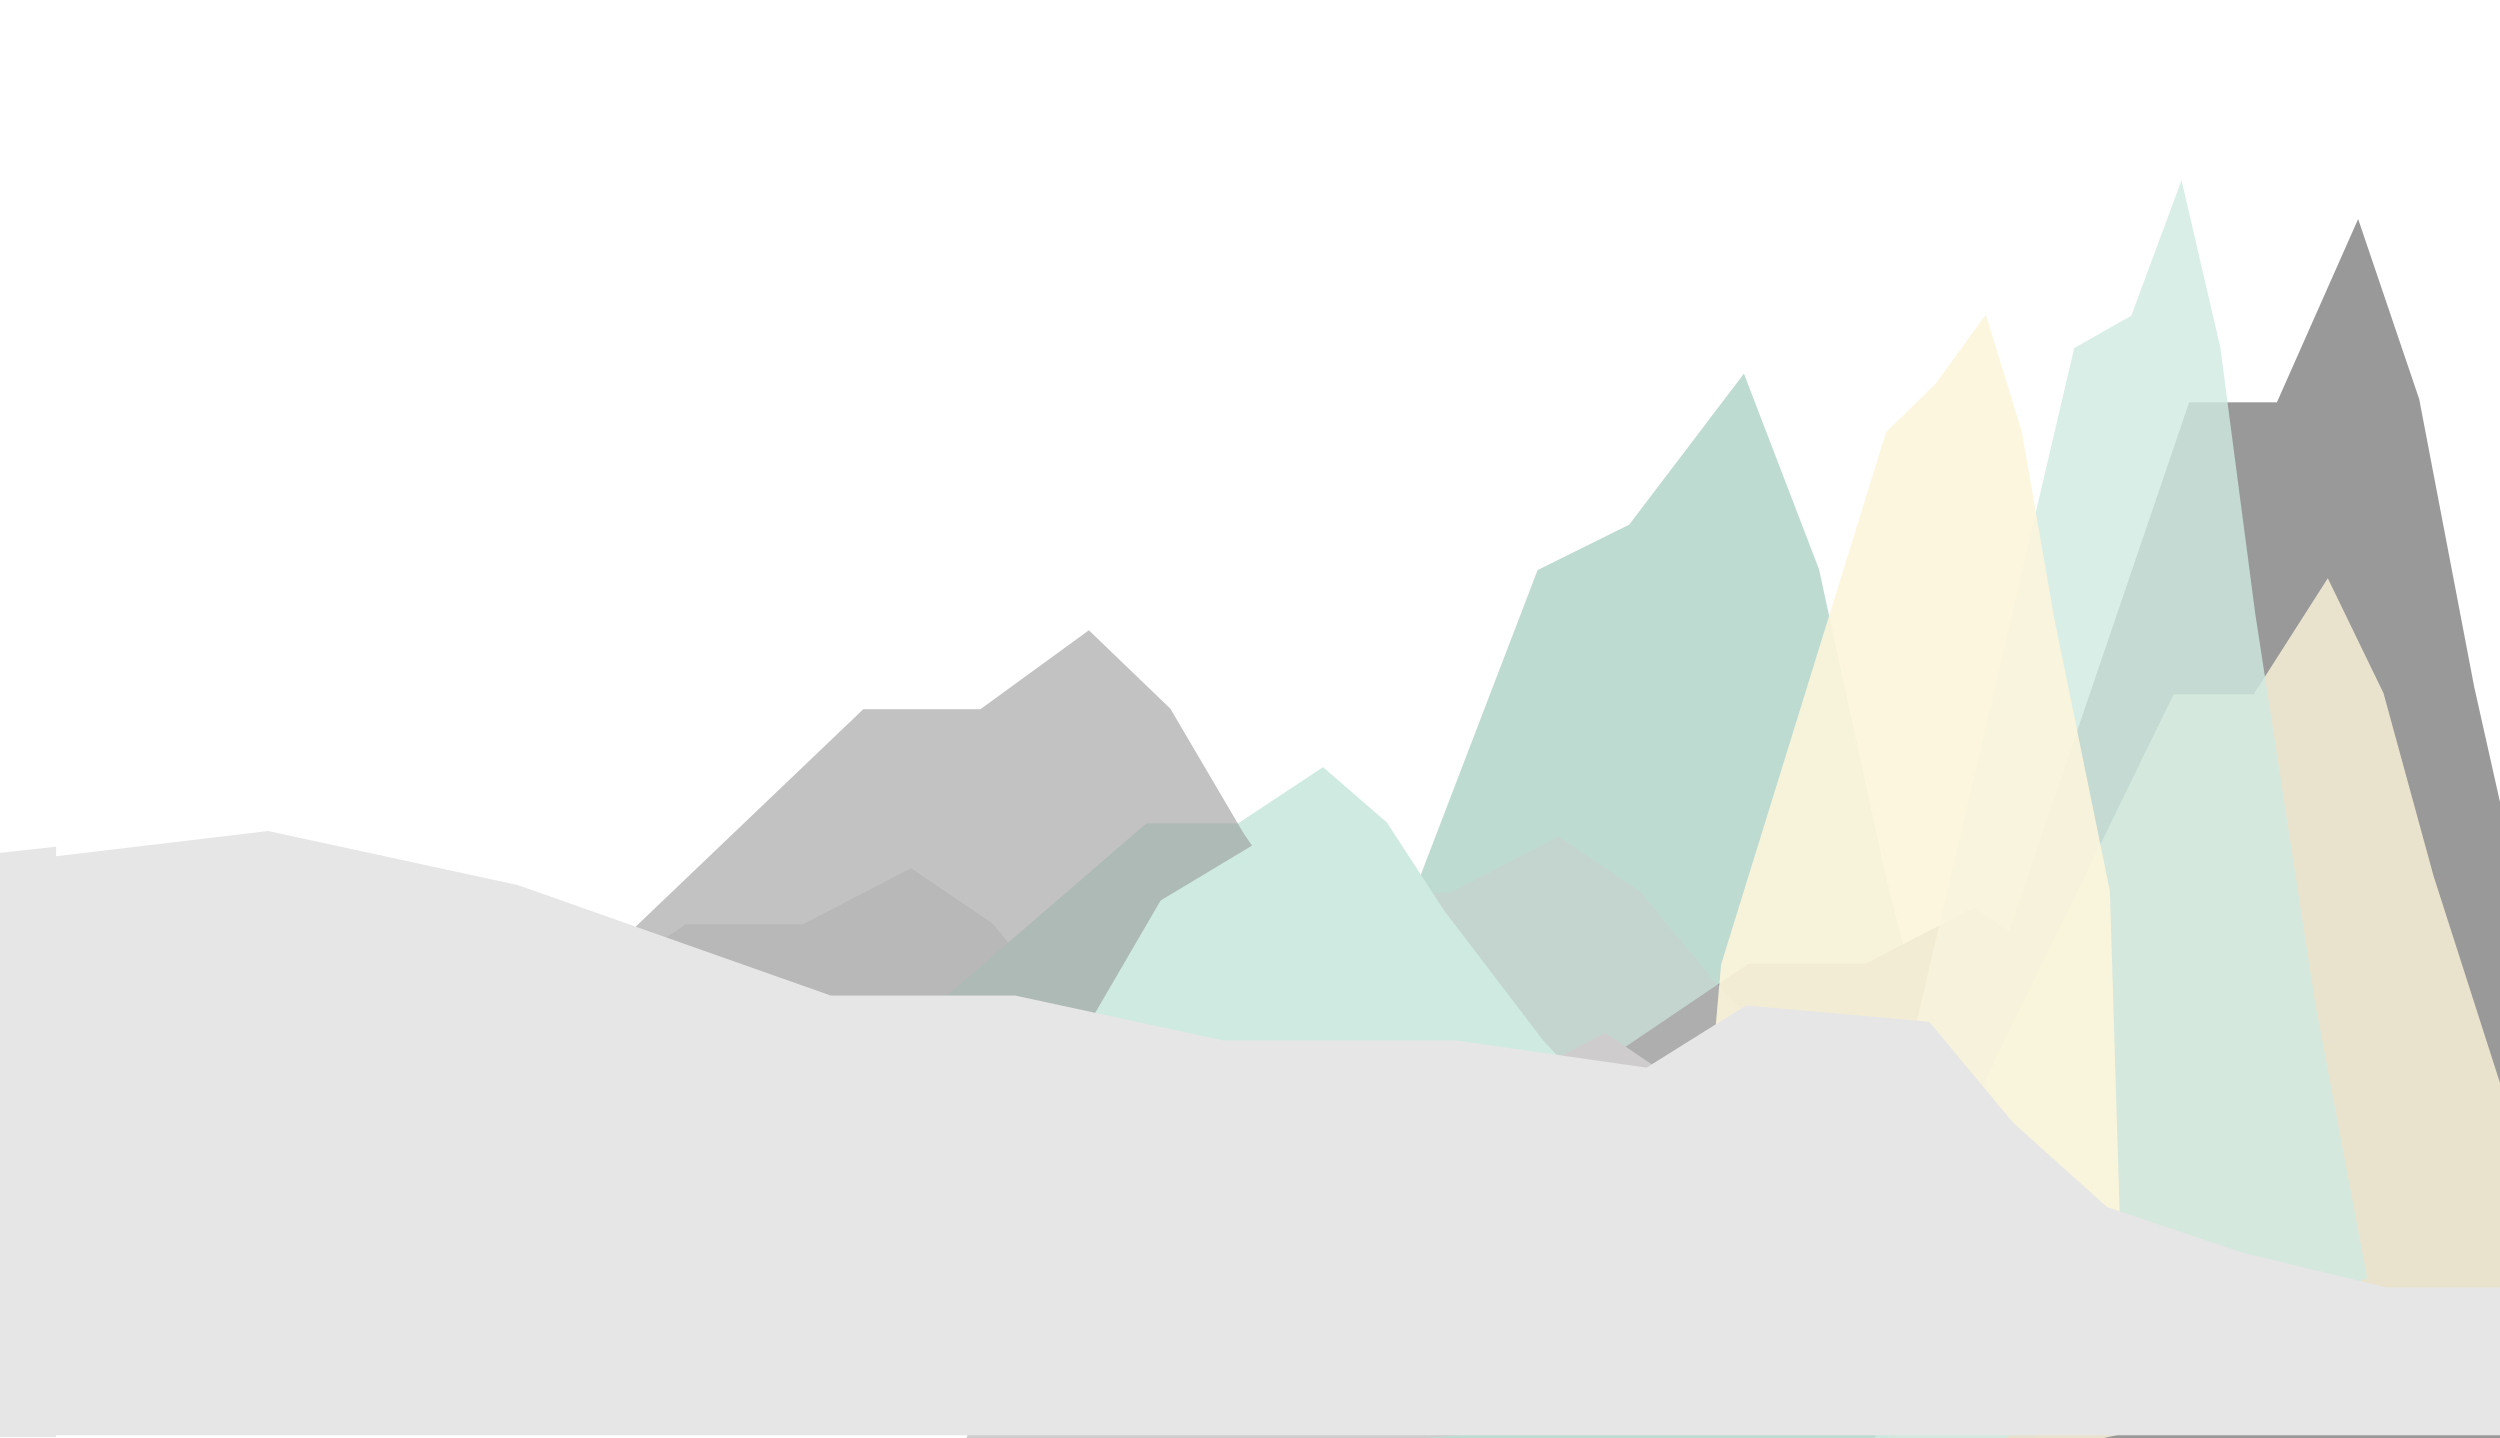
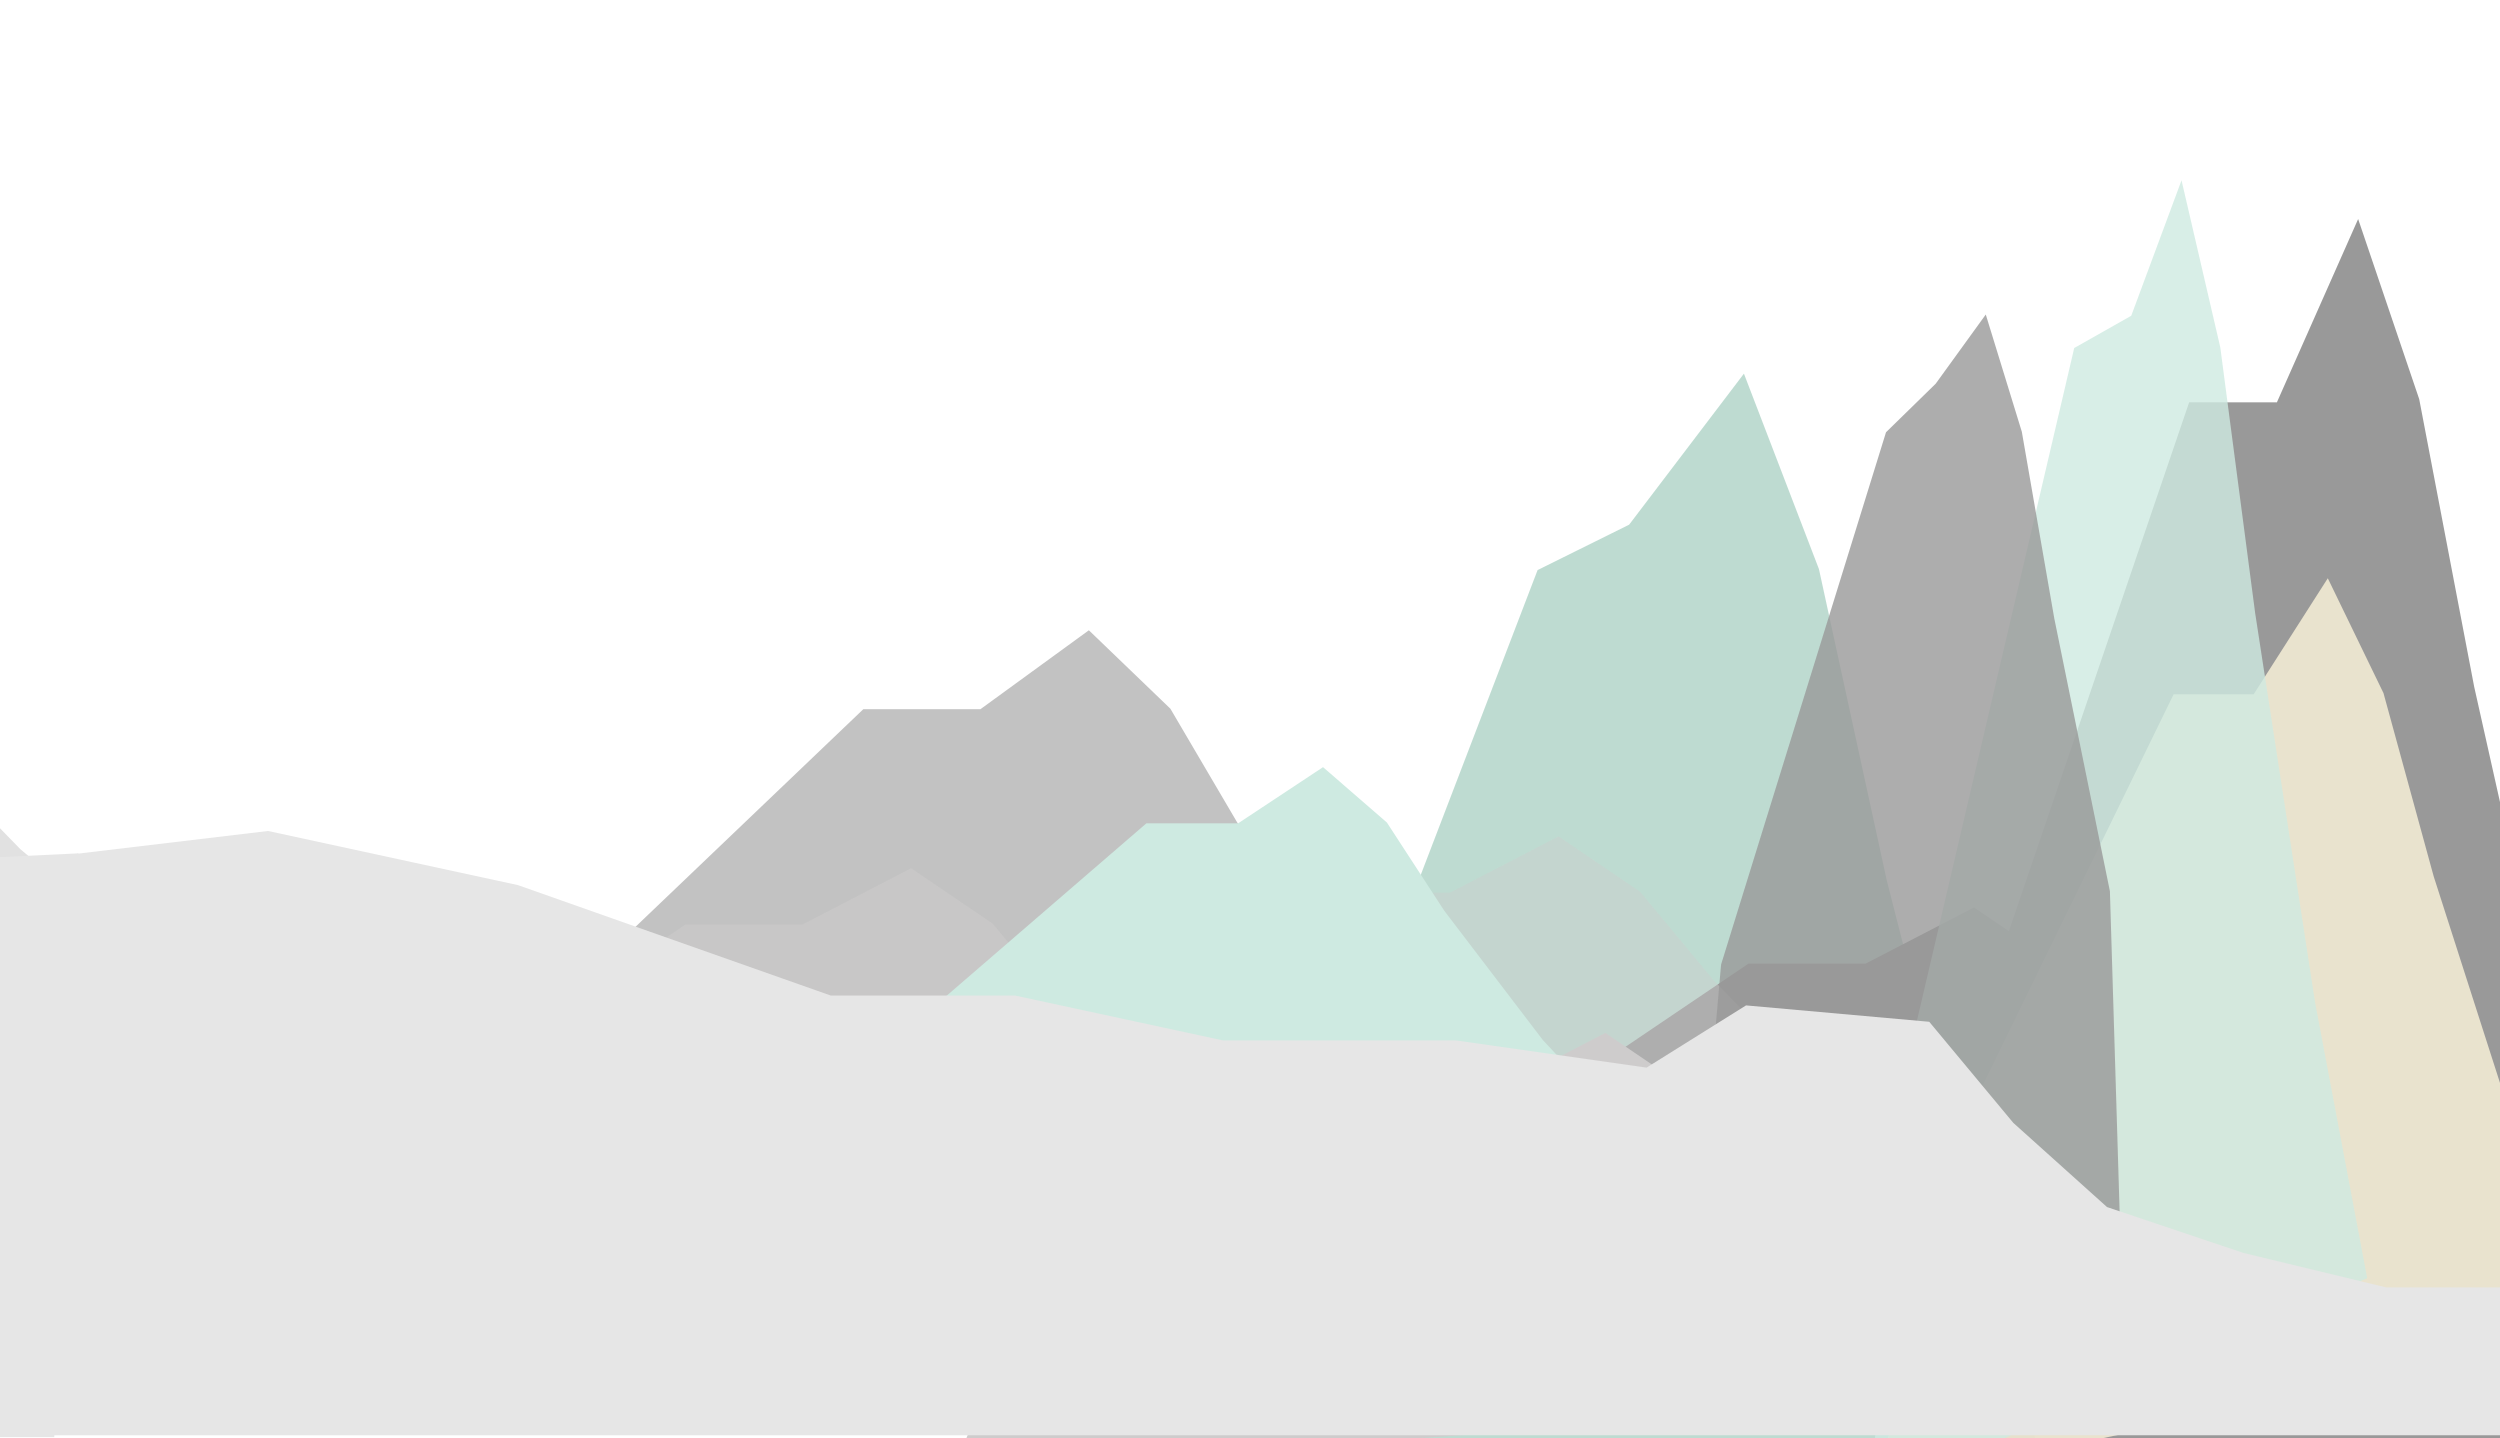
<svg xmlns="http://www.w3.org/2000/svg" version="1.1" id="圖層_1" x="0px" y="0px" width="1336px" height="768px" viewBox="0 0 1336 768" style="enable-background:new 0 0 1336 768;" xml:space="preserve">
+   <polygon style="opacity:0.6;fill-rule:evenodd;clip-rule:evenodd;fill:#999999;" points="262.066,569.35 461.35,379 523.938,379   581.888,336.82 625.451,378.73 664.662,445.476 731.885,543.076 790.434,612.318 347.529,656 236.5,656 " />
+   <polygon style="opacity:0.3;fill-rule:evenodd;clip-rule:evenodd;fill:#999999;" points="-458.934,472.703 -259.65,338   -197.062,338 -139.112,307.966 -95.549,337.545 -56.338,384.749 10.885,453.816 69.434,502.955 -373.471,534 -484.5,534 " />
  <polygon style="opacity:0.7;fill-rule:evenodd;clip-rule:evenodd;fill:#A3CCBE;" points="639.908,778.844 821.691,304.642   870.607,280.387 931.953,199.673 972.043,304.106 1008.252,470.329 1070.254,713.315 1124.188,885.271 718.578,994.355   616.852,994.529 " />
-   <polygon style="fill:#E6E6E6;" points="-1335.375,491.045 -1264.688,460.232 -1181.594,396.688 -1091.547,417.201 -997.523,454.252   -776.274,482.005 -651.756,524.782 -561.914,503.238 -382.082,444.183 -264.082,424.999 -36.852,459.846 30,452.458 30,768   -1335.5,768 " />
+   <polygon style="fill:#E6E6E6;" points="-1336.375,491.045 -1265.688,460.232 -1182.594,396.688 -1092.547,417.201 -998.523,454.252   -777.274,482.005 -652.756,524.782 -562.914,503.238 -383.082,444.183 -265.082,424.999 -37.852,459.846 41.885,456.037 29,768   -1336.5,768 " />
  <polygon style="opacity:0.8;fill-rule:evenodd;clip-rule:evenodd;fill:#808080;" points="1020.588,653.045 1169.888,215   1216.777,215 1260.193,117.045 1292.83,213.32 1322.207,367.033 1372.569,591.979 1416.434,751.455 1084.615,852 1001.434,852 " />
  <polygon style="fill-rule:evenodd;clip-rule:evenodd;fill:#999999;" points="735.066,649.703 934.35,515 996.938,515   1054.888,484.966 1098.451,514.545 1137.662,561.749 1204.885,630.816 1263.434,679.955 820.529,711 709.5,711 " />
  <polygon style="opacity:0.8;fill-rule:evenodd;clip-rule:evenodd;fill:#FDF5DB;" points="1025.391,650.04 1161.59,371 1204.364,371   1243.971,309.013 1273.743,370.412 1300.541,468.266 1346.484,611.385 1386.499,712.937 1083.801,777 1007.918,777 " />
  <polygon style="fill-rule:evenodd;clip-rule:evenodd;fill:#CECCCC;" points="538.066,716.703 737.35,582 799.938,582   857.888,551.966 901.451,581.545 940.662,628.749 1007.885,697.816 1066.434,746.955 623.529,778 512.5,778 " />
  <polygon style="opacity:0.4;fill-rule:evenodd;clip-rule:evenodd;fill:#CECCCC;" points="513.066,611.703 712.35,477 774.938,477   832.888,446.966 876.451,476.545 915.662,523.749 982.885,592.816 1041.434,641.955 598.529,673 487.5,673 " />
  <polygon style="opacity:0.8;fill-rule:evenodd;clip-rule:evenodd;fill:#CEEAE1;" points="1013.663,591.382 1108.467,185.978   1138.939,168.732 1165.81,96.355 1186.533,185.678 1205.187,327.832 1237.166,535.654 1265.02,683.038 1054.319,776 1001.5,776 " />
-   <polygon style="opacity:0.9;fill-rule:evenodd;clip-rule:evenodd;fill:#FDF5DB;" points="919.741,515.457 1007.883,231   1034.434,205.05 1061.195,168.077 1080.463,230.73 1097.807,330.464 1127.538,476.279 1133.26,664.982 957.541,645 908.434,645 " />
+   <polygon style="opacity:0.8;fill-rule:evenodd;clip-rule:evenodd;fill:#999999;" points="919.741,515.457 1007.883,231   1034.434,205.05 1061.195,168.077 1080.463,230.73 1097.807,330.464 1127.538,476.279 1133.26,664.982 957.541,645 908.434,645 " />
  <polygon style="opacity:0.5;fill-rule:evenodd;clip-rule:evenodd;fill:#CECCCC;" points="167.066,628.703 366.35,494 428.938,494   486.888,463.966 530.451,493.545 569.662,540.749 636.885,609.816 695.434,658.955 252.529,690 141.5,690 " />
  <polygon style="fill-rule:evenodd;clip-rule:evenodd;fill:#CEEAE1;" points="456.525,574.703 612.612,440 661.635,440   707.023,409.966 741.145,439.545 771.857,486.749 824.51,555.816 870.367,604.955 523.464,636 436.5,636 " />
-   <polygon style="opacity:0.6;fill-rule:evenodd;clip-rule:evenodd;fill:#999999;" points="262.066,569.35 461.35,379 523.938,379   581.888,336.82 625.451,378.73 664.662,445.476 731.885,543.076 790.434,612.318 347.529,656 236.5,656 " />
  <polygon style="fill-rule:evenodd;clip-rule:evenodd;fill:#CEEAE1;" points="543.073,613.716 620.25,481.209 669.5,451.638   724.871,505.102 759.356,587.75 797.5,652 597.5,652 514.25,638.857 " />
  <polygon style="fill-rule:evenodd;clip-rule:evenodd;fill:#E6E6E6;" points="4,460.671 143.225,444.078 276.811,473.012   443.896,532 542.361,532 653.573,556 777.974,556 879.913,570.541 933.076,537.288 1030.99,546.043 1075.9,600.046   1125.986,645.049 1198.73,669.524 1275.221,688 1361.014,688 1369,688 1369.5,767 4,767 4,498.034 " />
</svg>
